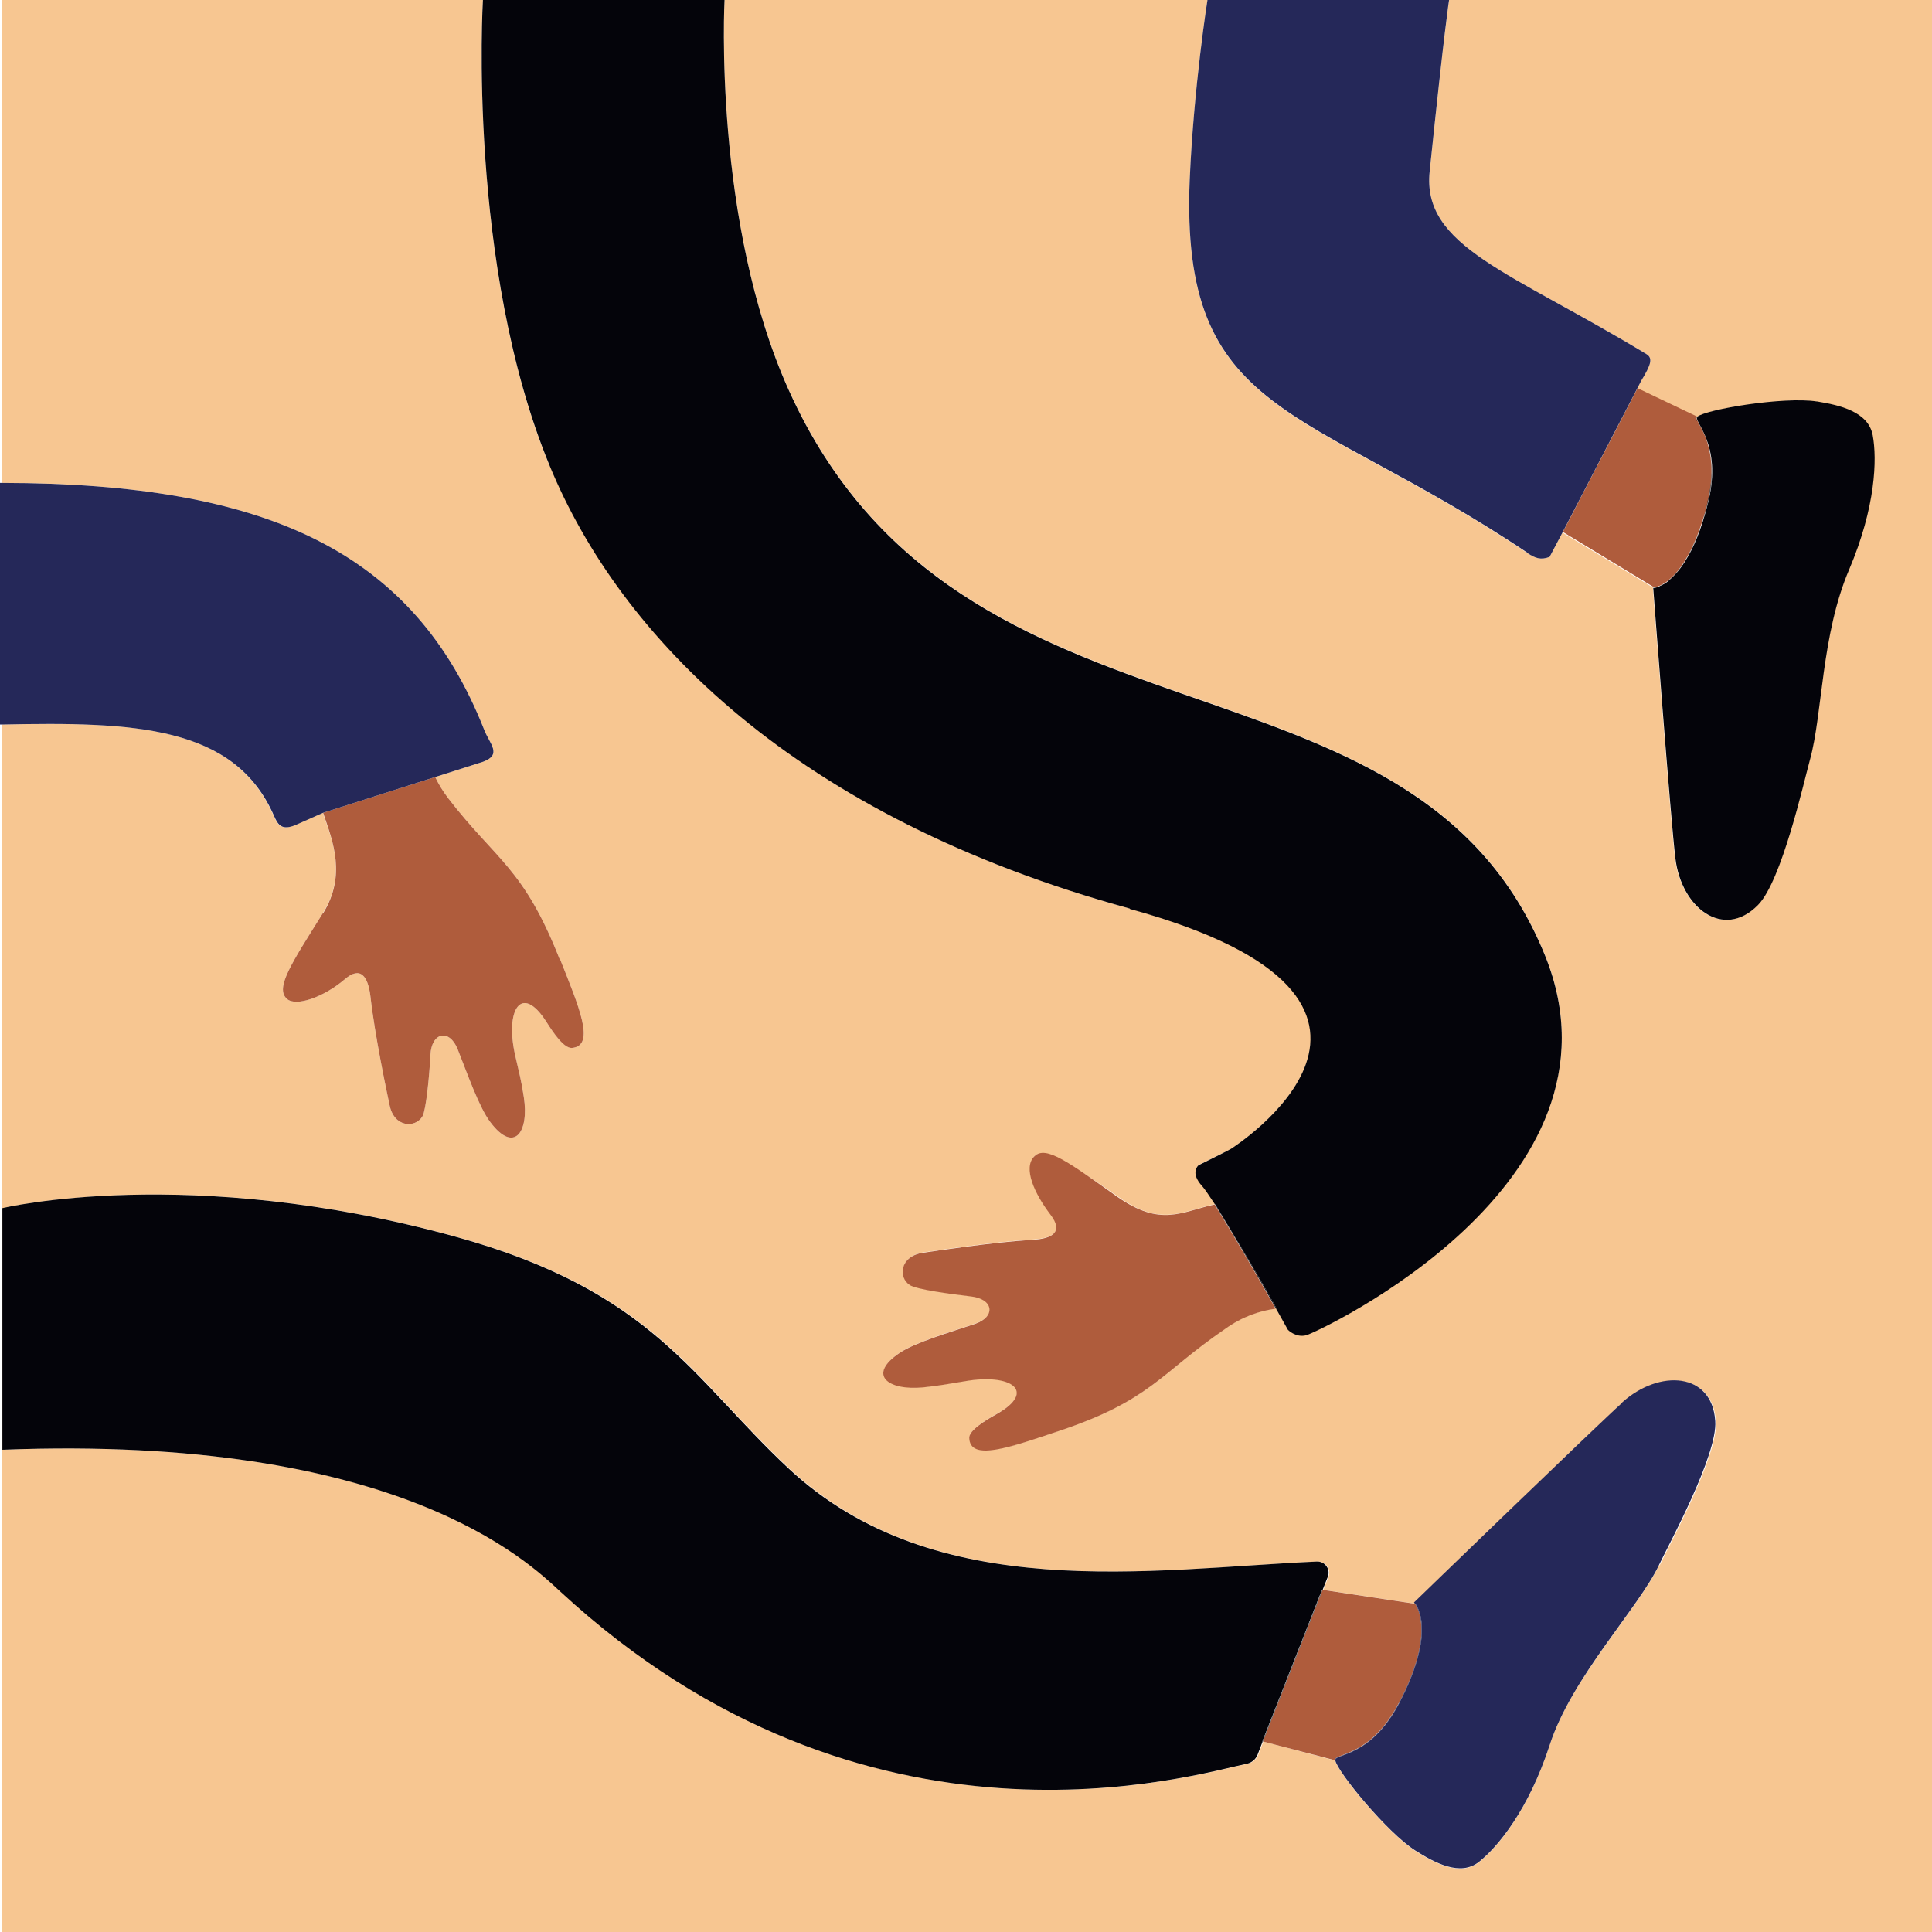
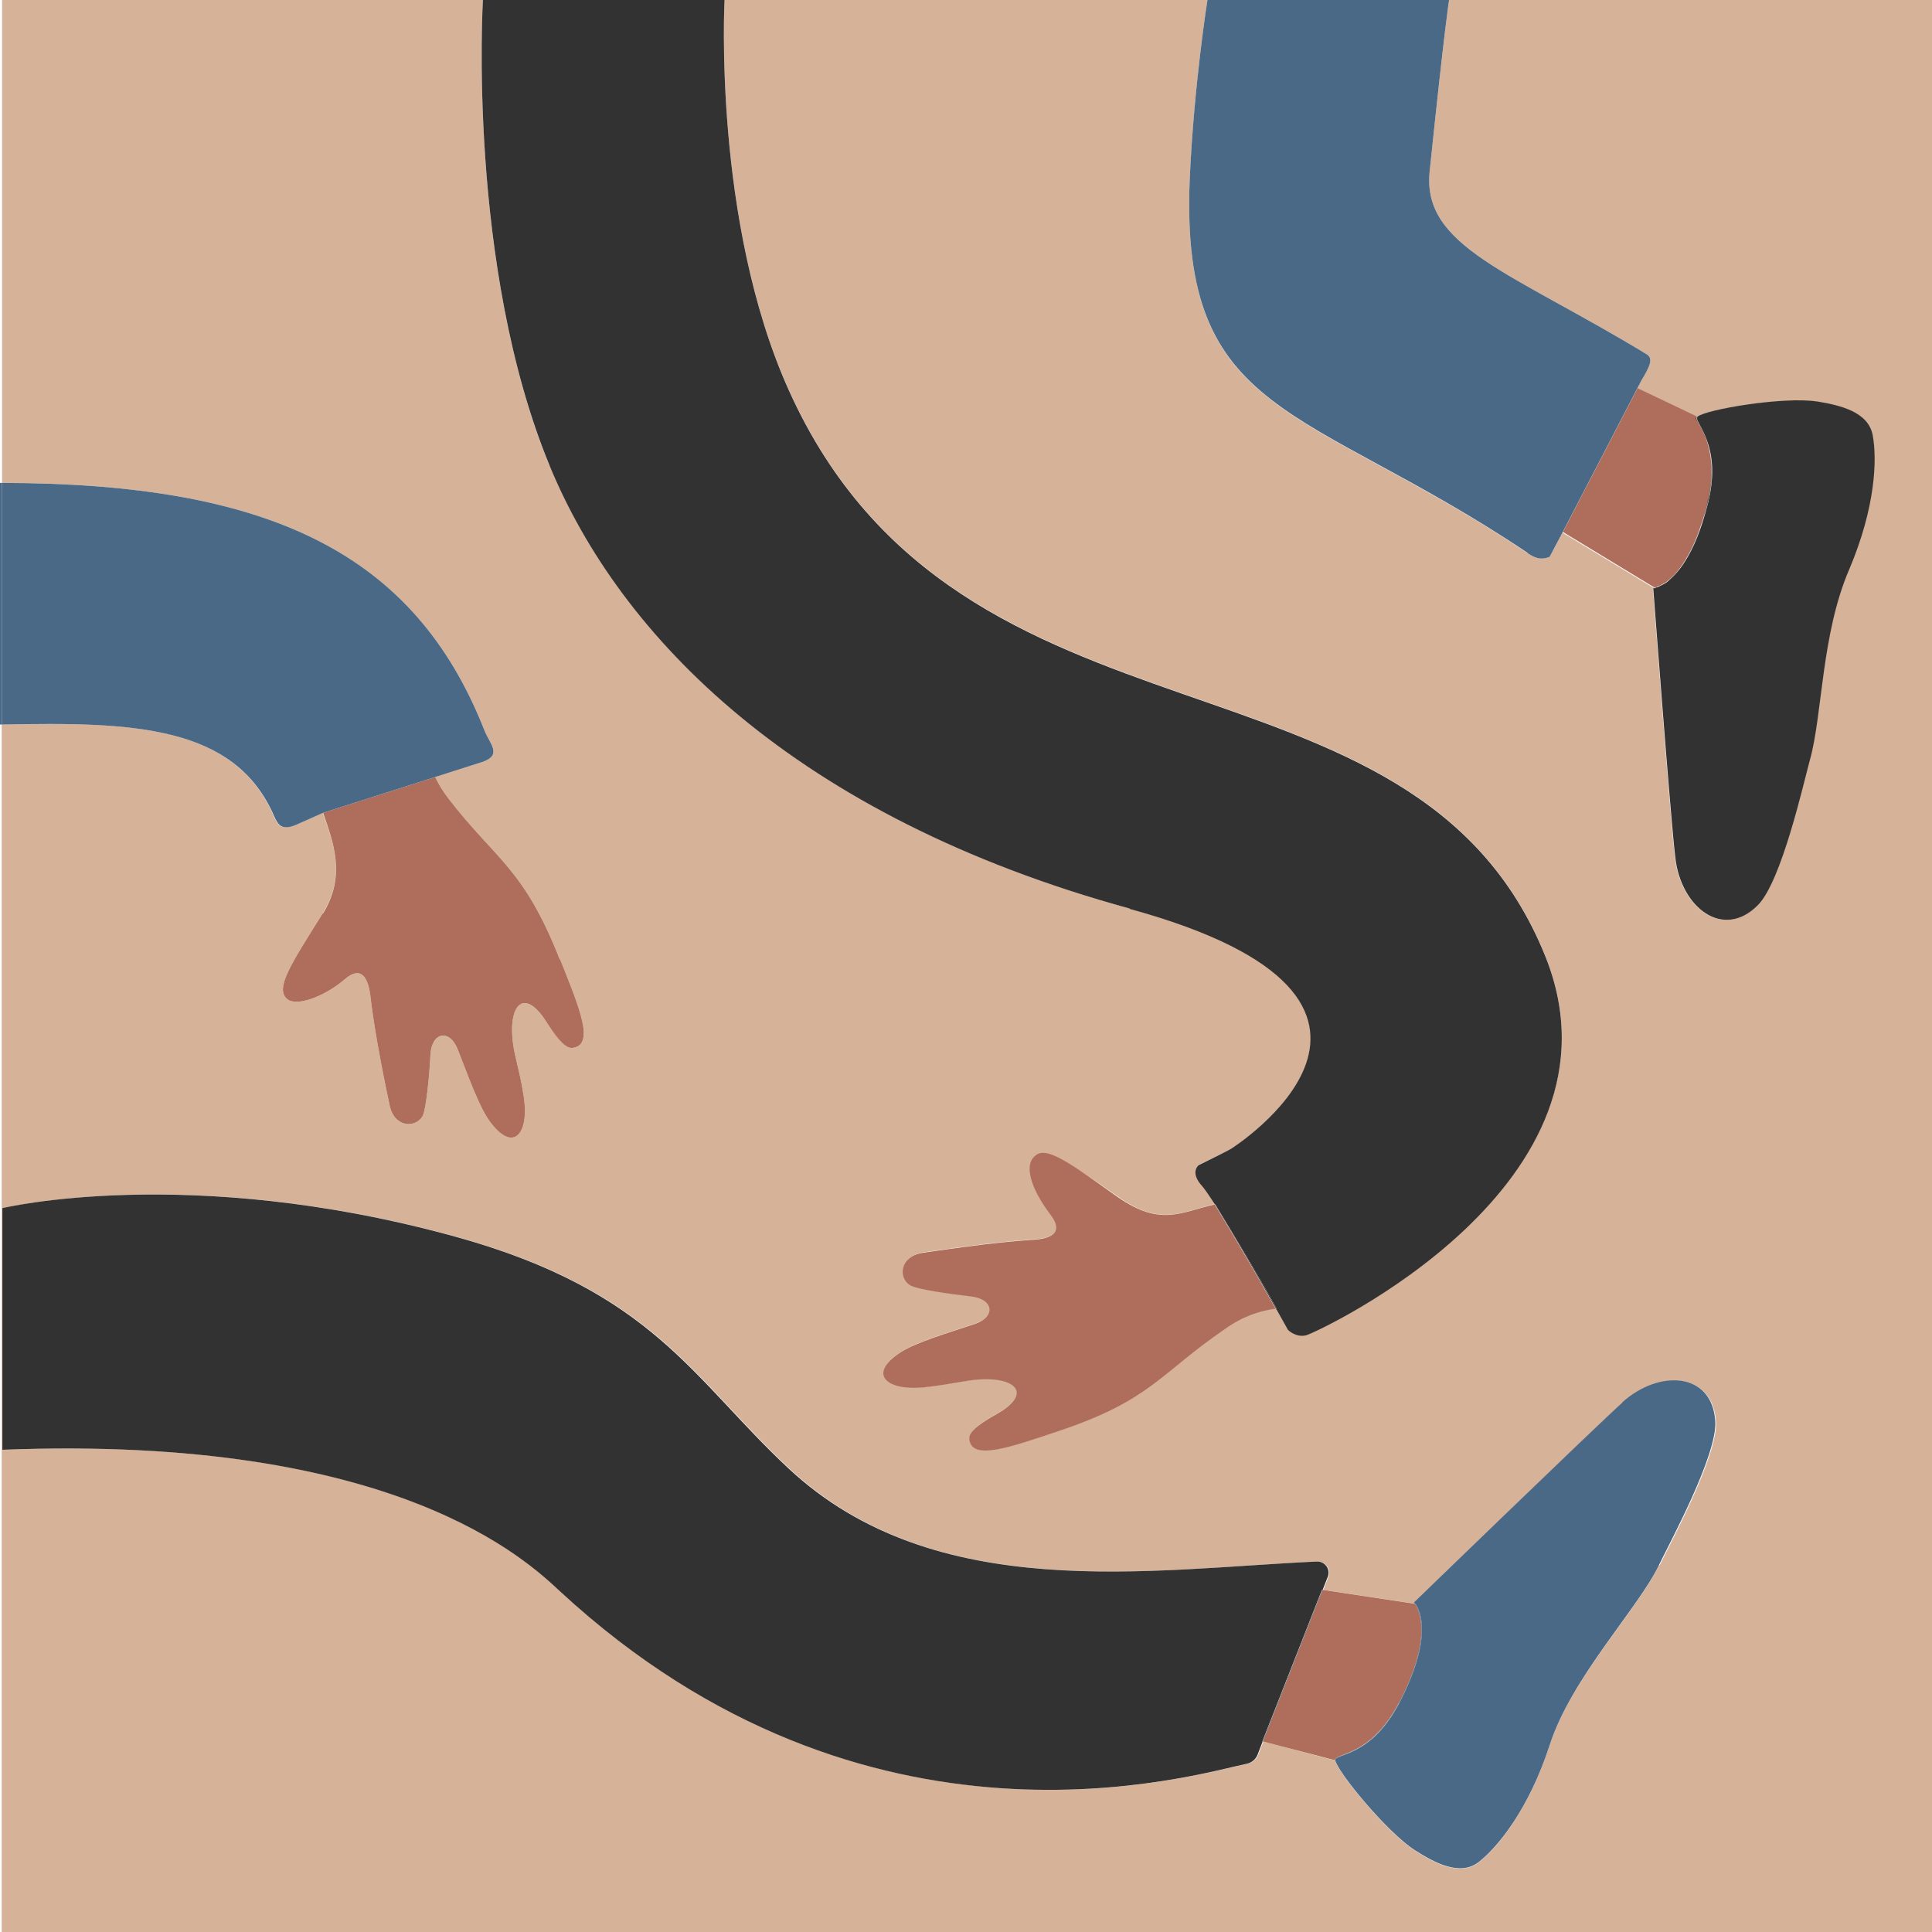
- <svg xmlns="http://www.w3.org/2000/svg" id="Calque_1" version="1.1" viewBox="0 0 566.9 566.9">
-   <defs>
-     <style>
-       .st0 {
-         fill: #252859;
-       }
- 
-       .st1 {
-         fill: #af5c3c;
-       }
- 
-       .st2 {
-         fill: #f7c691;
-       }
- 
-       .st3 {
-         fill: #04040a;
-       }
-     </style>
-   </defs>
-   <path class="st2" d="M497.9,123.5c.4,1,1.6,2.7,2.6,5.4-1-2.6-2.2-4.3-2.6-5.4Z" />
-   <path class="st2" d="M.6,0v141.7c78,.1,120.9,20.3,141.5,72.5,1.6,4.1,5.3,7.2-.3,9.3l-14.1,4.5c1,2.1,2.2,4.1,3.8,6.2,14,18.2,22.1,20.3,32.7,47.2l.2.2c5.4,13.6,10.5,25.3,3.4,25.9-2.3,0-5.3-4.2-7.5-7.7-7.3-11.4-12.2-3.5-9.1,10,1.1,4.8,1.8,7.4,2.5,12.1,1.6,10.3-2.8,16.7-9.8,7.4-3.3-4.3-6.7-14.1-9.6-21.4-2.4-6.1-7.7-5.1-8,1.7-.3,6.2-1.3,16.1-2.3,17.9-2.1,3.6-8.4,3.4-9.7-3.3-.7-3.3-4.3-20.2-5.6-31.8-.7-5.9-2.9-9.1-7.6-5-6,5.1-14.2,8.1-16.9,5.7-3.6-3.2,1.4-10.5,10.5-25.1,6.9-11.1,3.1-20.8,0-29.5l-8.1,3.6c-3.9,1.6-5.1.1-6.3-2.7-11.6-26.7-41.3-27.6-79.8-26.8v354.3h566.9V0H.6ZM349.1,52.7c1.2-27.4,5.2-52.6,5.2-52.6h70.9s-1.3,7.7-5.7,50.2c-2.3,22.1,23.7,29.4,63.6,53.6,2,1.2,1.3,3.2-1.5,7.8l-1.2,2.3-21.9,42.2-3.8,7.2c-2.6,1-4.2.4-6.5-1.1-65.4-43.8-102-39.4-99.1-109.6ZM161.3,136.8C137,78,141.7,0,141.7,0h70.9s-3.5,64.9,18.9,114.5c50.5,112,183.1,69.9,221.9,165.9,27,67-67,110.5-70.1,111.3-3.1.8-5.4-1.6-5.4-1.6,0,0-1.3-2.3-3.3-5.9,0,0-.1-.2-.2-.3-4.9.7-9.7,2.3-14.9,5.9h0c-19,13.1-21.6,21-49,30.1-13.8,4.6-25.8,9-26,1.9,0-2.2,4.5-5,8.1-7,11.8-6.7,4.2-12-9.4-9.6-4.8.8-7.5,1.3-12.2,1.8-10.4,1-16.6-3.7-6.8-10.2,4.5-3,14.4-5.9,21.9-8.4,6.3-2.1,5.6-7.4-1.2-8.1-6.2-.7-16-2.1-17.8-3.3-3.5-2.2-3-8.5,3.8-9.5,3.4-.5,20.5-3.1,32.1-3.8,5.9-.3,9.2-2.3,5.4-7.3-4.8-6.3-7.3-14.7-4.8-17.2s10.4,2,24.4,11.9c12.7,9,18.6,4.4,28.6,2.2-1.7-2.6-3-4.5-3.7-5.3-3.8-4.1-1.1-6.2-1.1-6.2l9.5-4.7h0c0-.1,68.7-43.5-29.7-70.5s-149.5-79.8-170.2-129.9ZM486.8,459.3c-5.9,12.5-25.7,33-32.1,52.8h0c-6.2,19.1-15.2,29.9-20.7,34.3s-13,.3-18.7-3.3c-8.2-5.2-22.9-23.1-23.5-26.5h0s-21.1-5.6-21.1-5.6l-1.5,3.9c-.5,1.3-1.7,2.3-3,2.6-15.2,3.1-111.3,32.9-201.6-50.5h0c-9.5-8.8-47.9-46.1-163.7-41.6v-70.9s54.7-13.2,133,8.4c57.9,16,69.5,41.7,97.7,68,43.1,40.2,106.3,29.5,155,27.3,2.4,0,4.1,2.3,3.2,4.5l-1.5,3.8,27.1,4.1c-.2-.3-.3-.4-.3-.4,0,0,53.4-51.7,61.1-58.6,10.9-9.8,26.4-8.9,27.3,5.5.7,9.9-13.6,36.1-16.5,42.2ZM542.5,167.1c-8.2,19.1-7.8,42.5-11.5,55.8-1.8,6.5-8.3,35.7-15.3,42.7-10.2,10.3-22.5.7-24.2-13.8-1.3-10.3-6.5-79.3-6.5-79.3h.2l-26.7-16.2,21.9-42.2,17.4,8.3s0,0,0,0h.1c2.6-2.2,25.5-6,35.1-4.5,6.7,1.1,15,3,16.3,9.9,1.3,7,.9,21-6.9,39.4Z" />
-   <path class="st1" d="M94.7,268c-9.1,14.6-14.1,21.9-10.5,25.1,2.7,2.4,10.9-.6,16.9-5.7,4.7-4.1,6.9-.9,7.6,5,1.3,11.6,4.9,28.5,5.6,31.8,1.3,6.7,7.6,6.9,9.7,3.3,1-1.8,2-11.7,2.3-17.9.3-6.8,5.6-7.8,8-1.7,2.9,7.3,6.3,17.1,9.6,21.4,7,9.3,11.4,2.9,9.8-7.4-.7-4.7-1.4-7.3-2.5-12.1-3.1-13.5,1.8-21.4,9.1-10,2.2,3.5,5.2,7.8,7.5,7.7,7.1-.6,2-12.3-3.4-25.9l-.2-.2c-10.6-26.9-18.7-29-32.7-47.2-1.6-2.1-2.8-4.1-3.8-6.2l-32.9,10.5c3,8.7,6.8,18.4,0,29.5Z" />
-   <path class="st0" d="M0,141.7v70.9c.2,0,.4,0,.6,0v-70.9c-.2,0-.4,0-.6,0Z" />
-   <path class="st0" d="M80.4,239.4c1.2,2.8,2.4,4.3,6.3,2.7l8.1-3.6,32.9-10.5,14.1-4.5c5.6-2.1,1.9-5.2.3-9.3C121.5,162,78.6,141.8.6,141.7v70.9c38.5-.8,68.2.2,79.8,26.8Z" />
-   <path class="st1" d="M485.7,172.4c.2,0,.3,0,.5-.2s.4-.2.7-.3c.1,0,.2-.1.4-.2.4-.2.8-.4,1.3-.7.3-.2.6-.4.9-.7,1.5-1.2,3.2-3,4.9-5.8,2.3-3.7,4.7-9.2,6.7-17.1v-.2c2-8.7.9-14.6-.5-18.5-1-2.7-2.2-4.4-2.6-5.4-.2-.5-.3-.8-.1-1.1l-17.4-8.3-21.9,42.2,26.7,16.2h.3c0,0,.1,0,.2,0Z" />
-   <path class="st3" d="M533.1,117.8c-9.6-1.5-32.5,2.3-35.1,4.5h-.1s0,0,0,0h.3-.1c-.2.3-.2.6,0,1.1.5,1.1,1.6,2.8,2.6,5.4,1.5,3.9,2.7,9.8.5,18.7-2,8-4.3,13.4-6.7,17.1-1.7,2.8-3.5,4.6-4.9,5.8-.3.3-.6.5-.9.7-.5.3-.9.5-1.3.7-.1,0-.3.1-.4.2-.2.1-.5.2-.7.3s-.4.1-.5.2-.1,0-.2,0v.2l-.3-.2h-.2s5.2,69,6.5,79.3c1.7,14.5,14,24.1,24.2,13.8,7-7,13.5-36.2,15.3-42.7,3.7-13.3,3.3-36.7,11.5-55.8,7.8-18.4,8.2-32.4,6.9-39.4-1.3-6.9-9.6-8.8-16.3-9.9Z" />
-   <path class="st3" d="M488.5,171.1c-.5.3-.9.5-1.3.7.4-.2.8-.4,1.3-.7Z" />
-   <path class="st3" d="M485.5,172.5h-.3l.3.2v-.2Z" />
-   <path class="st3" d="M501,147.3v.2c-1.9,8-4.2,13.4-6.6,17.1,2.3-3.7,4.7-9.2,6.7-17.1,2.2-8.9,1-14.8-.5-18.7,1.5,3.9,2.6,9.7.4,18.5Z" />
-   <path class="st3" d="M489.5,170.4c1.5-1.2,3.2-3,4.9-5.8-1.7,2.8-3.5,4.6-4.9,5.8Z" />
-   <path class="st3" d="M486.9,172c-.2.1-.5.2-.7.3.2,0,.4-.2.7-.3Z" />
-   <path class="st3" d="M486.2,172.3c-.2,0-.4.1-.5.2.2,0,.3,0,.5-.2Z" />
-   <path class="st3" d="M497.9,123.5c-.2-.4-.2-.7,0-1h.1-.3c-.2.1-.1.5.1,1Z" />
-   <path class="st0" d="M448.2,162.3c2.3,1.5,3.9,2.1,6.5,1.1l3.8-7.2,21.9-42.2,1.2-2.3c2.8-4.6,3.5-6.6,1.5-7.8-39.9-24.2-65.9-31.5-63.6-53.6C423.9,7.8,425.2,0,425.2,0h-70.9s-4,25.2-5.2,52.6c-2.9,70.2,33.7,65.8,99.1,109.6Z" />
-   <path class="st1" d="M356.5,353.4c-10,2.2-15.8,6.7-28.6-2.2-14-9.9-21-15.3-24.4-11.9s0,10.9,4.8,17.2c3.8,5,.5,7-5.4,7.3-11.6.7-28.7,3.3-32.1,3.8-6.8,1-7.3,7.3-3.8,9.5,1.8,1.2,11.6,2.6,17.8,3.3,6.8.7,7.5,6,1.2,8.1-7.5,2.5-17.4,5.4-21.9,8.4-9.8,6.5-3.6,11.2,6.8,10.2,4.7-.5,7.4-1,12.2-1.8,13.6-2.4,21.2,2.9,9.4,9.6-3.6,2-8.1,4.8-8.1,7,.2,7.1,12.2,2.7,26-1.9,27.4-9.1,30-17,49-30h0c5.2-3.7,10-5.3,14.9-6-4.4-7.9-12.3-21.5-17.3-29.6-.2-.3-.4-.7-.6-1Z" />
-   <path class="st3" d="M331.5,266.7c98.4,27,29.7,70.4,29.7,70.4h0c0,.1-9.5,4.8-9.5,4.8,0,0-2.7,2.1,1.1,6.2.7.8,2,2.7,3.7,5.3,0,0,0,0,.1,0,0,0,13.4,22,18,30.6,0,0-.1,0-.2,0,0,0,.1.2.2.3,2,3.6,3.3,5.9,3.3,5.9,0,0,2.3,2.4,5.4,1.6,3.1-.8,97.1-44.3,70.1-111.3-38.8-96-171.4-53.9-221.9-165.9C209.1,65,212.6,0,212.6,0h-70.9s-4.7,77.9,19.6,136.7c20.7,50.1,71.8,102.9,170.2,129.9Z" />
-   <path class="st3" d="M356.6,353.4s0,0-.1,0c.2.3.4.6.6,1,5,8.1,12.9,21.7,17.3,29.6,0,0,.1,0,.2,0-4.6-8.6-18-30.6-18-30.6Z" />
-   <path class="st1" d="M410.5,499.7c10.1-19.4,5.9-27.4,4.7-29.1,0,0,0,0,0,0l-27.1-4.1-17.5,44.5,21.1,5.5h0c-.1-2.2,10.4-.8,18.8-16.9Z" />
-   <path class="st3" d="M388,466.5h.1s1.5-3.8,1.5-3.8c.9-2.2-.8-4.6-3.2-4.5-48.7,2.2-111.9,12.9-155-27.3-28.2-26.3-39.8-52-97.7-68C55.4,341.3.7,354.5.7,354.5v70.9c115.8-4.5,154.2,32.8,163.7,41.6h0c90.3,83.4,186.4,53.6,201.6,50.5,1.3-.3,2.5-1.3,3-2.6l1.5-3.9h-.1s17.5-44.5,17.5-44.5Z" />
-   <polygon class="st3" points="388 466.5 370.5 511 370.6 511 388.1 466.5 388 466.5" />
-   <path class="st0" d="M476,411.6c-7.7,6.9-61.1,58.6-61.1,58.6,0,0,0,0,.3.4h.1c1.3,1.7,5.4,9.7-4.7,29.1-8.4,16.1-18.9,14.8-18.8,16.8h0c0,0,0,0,0,0h0c.6,3.4,15.3,21.3,23.5,26.5,5.7,3.6,13.2,7.7,18.7,3.3s14.5-15.2,20.7-34.2h0c6.4-19.9,26.2-40.4,32.1-52.9,2.9-6.1,17.2-32.3,16.5-42.2-.9-14.4-16.4-15.3-27.3-5.5Z" />
-   <path class="st0" d="M391.8,516.5c0-2,10.4-.7,18.8-16.8,10.1-19.4,6-27.4,4.7-29.1h-.1s0,0,0,0c1.2,1.7,5.4,9.7-4.7,29.1-8.4,16.1-18.9,14.7-18.8,16.8h0c0,0,0,0,0,0h0Z" />
+ <svg xmlns="http://www.w3.org/2000/svg" viewBox="0 0 566.9 566.9">
+   <g id="zone-1" data-color-id="WT001">
+     <path class="st2" d="M497.9,123.5c.4,1,1.6,2.7,2.6,5.4-1-2.6-2.2-4.3-2.6-5.4Z" fill="#d6b299" />
+     <path class="st2" d="M.6,0v141.7c78,.1,120.9,20.3,141.5,72.5,1.6,4.1,5.3,7.2-.3,9.3l-14.1,4.5c1,2.1,2.2,4.1,3.8,6.2,14,18.2,22.1,20.3,32.7,47.2l.2.2c5.4,13.6,10.5,25.3,3.4,25.9-2.3,0-5.3-4.2-7.5-7.7-7.3-11.4-12.2-3.5-9.1,10,1.1,4.8,1.8,7.4,2.5,12.1,1.6,10.3-2.8,16.7-9.8,7.4-3.3-4.3-6.7-14.1-9.6-21.4-2.4-6.1-7.7-5.1-8,1.7-.3,6.2-1.3,16.1-2.3,17.9-2.1,3.6-8.4,3.4-9.7-3.3-.7-3.3-4.3-20.2-5.6-31.8-.7-5.9-2.9-9.1-7.6-5-6,5.1-14.2,8.1-16.9,5.7-3.6-3.2,1.4-10.5,10.5-25.1,6.9-11.1,3.1-20.8,0-29.5l-8.1,3.6c-3.9,1.6-5.1.1-6.3-2.7-11.6-26.7-41.3-27.6-79.8-26.8v354.3h566.9V0H.6ZM349.1,52.7c1.2-27.4,5.2-52.6,5.2-52.6h70.9s-1.3,7.7-5.7,50.2c-2.3,22.1,23.7,29.4,63.6,53.6,2,1.2,1.3,3.2-1.5,7.8l-1.2,2.3-21.9,42.2-3.8,7.2c-2.6,1-4.2.4-6.5-1.1-65.4-43.8-102-39.4-99.1-109.6ZM161.3,136.8C137,78,141.7,0,141.7,0h70.9s-3.5,64.9,18.9,114.5c50.5,112,183.1,69.9,221.9,165.9,27,67-67,110.5-70.1,111.3-3.1.8-5.4-1.6-5.4-1.6,0,0-1.3-2.3-3.3-5.9,0,0-.1-.2-.2-.3-4.9.7-9.7,2.3-14.9,5.9h0c-19,13.1-21.6,21-49,30.1-13.8,4.6-25.8,9-26,1.9,0-2.2,4.5-5,8.1-7,11.8-6.7,4.2-12-9.4-9.6-4.8.8-7.5,1.3-12.2,1.8-10.4,1-16.6-3.7-6.8-10.2,4.5-3,14.4-5.9,21.9-8.4,6.3-2.1,5.6-7.4-1.2-8.1-6.2-.7-16-2.1-17.8-3.3-3.5-2.2-3-8.5,3.8-9.5,3.4-.5,20.5-3.1,32.1-3.8,5.9-.3,9.2-2.3,5.4-7.3-4.8-6.3-7.3-14.7-4.8-17.2s10.4,2,24.4,11.9c12.7,9,18.6,4.4,28.6,2.2-1.7-2.6-3-4.5-3.7-5.3-3.8-4.1-1.1-6.2-1.1-6.2l9.5-4.7h0c0-.1,68.7-43.5-29.7-70.5s-149.5-79.8-170.2-129.9ZM486.8,459.3c-5.9,12.5-25.7,33-32.1,52.8h0c-6.2,19.1-15.2,29.9-20.7,34.3s-13,.3-18.7-3.3c-8.2-5.2-22.9-23.1-23.5-26.5h0s-21.1-5.6-21.1-5.6l-1.5,3.9c-.5,1.3-1.7,2.3-3,2.6-15.2,3.1-111.3,32.9-201.6-50.5h0c-9.5-8.8-47.9-46.1-163.7-41.6v-70.9s54.7-13.2,133,8.4c57.9,16,69.5,41.7,97.7,68,43.1,40.2,106.3,29.5,155,27.3,2.4,0,4.1,2.3,3.2,4.5l-1.5,3.8,27.1,4.1c-.2-.3-.3-.4-.3-.4,0,0,53.4-51.7,61.1-58.6,10.9-9.8,26.4-8.9,27.3,5.5.7,9.9-13.6,36.1-16.5,42.2ZM542.5,167.1c-8.2,19.1-7.8,42.5-11.5,55.8-1.8,6.5-8.3,35.7-15.3,42.7-10.2,10.3-22.5.7-24.2-13.8-1.3-10.3-6.5-79.3-6.5-79.3h.2l-26.7-16.2,21.9-42.2,17.4,8.3s0,0,0,0h.1c2.6-2.2,25.5-6,35.1-4.5,6.7,1.1,15,3,16.3,9.9,1.3,7,.9,21-6.9,39.4Z" fill="#d6b299" />
+   </g>
+   <g id="zone-2" data-color-id="BW002">
+     <path class="st1" d="M94.7,268c-9.1,14.6-14.1,21.9-10.5,25.1,2.7,2.4,10.9-.6,16.9-5.7,4.7-4.1,6.9-.9,7.6,5,1.3,11.6,4.9,28.5,5.6,31.8,1.3,6.7,7.6,6.9,9.7,3.3,1-1.8,2-11.7,2.3-17.9.3-6.8,5.6-7.8,8-1.7,2.9,7.3,6.3,17.1,9.6,21.4,7,9.3,11.4,2.9,9.8-7.4-.7-4.7-1.4-7.3-2.5-12.1-3.1-13.5,1.8-21.4,9.1-10,2.2,3.5,5.2,7.8,7.5,7.7,7.1-.6,2-12.3-3.4-25.9l-.2-.2c-10.6-26.9-18.7-29-32.7-47.2-1.6-2.1-2.8-4.1-3.8-6.2l-32.9,10.5c3,8.7,6.8,18.4,0,29.5Z" fill="#ae6e5b" />
+     <path class="st1" d="M485.7,172.4c.2,0,.3,0,.5-.2s.4-.2.7-.3c.1,0,.2-.1.4-.2.4-.2.8-.4,1.3-.7.3-.2.6-.4.9-.7,1.5-1.2,3.2-3,4.9-5.8,2.3-3.7,4.7-9.2,6.7-17.1v-.2c2-8.7.9-14.6-.5-18.5-1-2.7-2.2-4.4-2.6-5.4-.2-.5-.3-.8-.1-1.1l-17.4-8.3-21.9,42.2,26.7,16.2h.3c0,0,.1,0,.2,0Z" fill="#ae6e5b" />
+     <path class="st1" d="M356.5,353.4c-10,2.2-15.8,6.7-28.6-2.2-14-9.9-21-15.3-24.4-11.9s0,10.9,4.8,17.2c3.8,5,.5,7-5.4,7.3-11.6.7-28.7,3.3-32.1,3.8-6.8,1-7.3,7.3-3.8,9.5,1.8,1.2,11.6,2.6,17.8,3.3,6.8.7,7.5,6,1.2,8.1-7.5,2.5-17.4,5.4-21.9,8.4-9.8,6.5-3.6,11.2,6.8,10.2,4.7-.5,7.4-1,12.2-1.8,13.6-2.4,21.2,2.9,9.4,9.6-3.6,2-8.1,4.8-8.1,7,.2,7.1,12.2,2.7,26-1.9,27.4-9.1,30-17,49-30h0c5.2-3.7,10-5.3,14.9-6-4.4-7.9-12.3-21.5-17.3-29.6-.2-.3-.4-.7-.6-1Z" fill="#ae6e5b" />
+     <path class="st1" d="M410.5,499.7c10.1-19.4,5.9-27.4,4.7-29.1,0,0,0,0,0,0l-27.1-4.1-17.5,44.5,21.1,5.5h0c-.1-2.2,10.4-.8,18.8-16.9Z" fill="#ae6e5b" />
+   </g>
+   <g id="zone-3" data-color-id="BL017">
+     <path class="st0" d="M0,141.7v70.9c.2,0,.4,0,.6,0v-70.9c-.2,0-.4,0-.6,0Z" fill="#496986" />
+     <path class="st0" d="M80.4,239.4c1.2,2.8,2.4,4.3,6.3,2.7l8.1-3.6,32.9-10.5,14.1-4.5c5.6-2.1,1.9-5.2.3-9.3C121.5,162,78.6,141.8.6,141.7v70.9c38.5-.8,68.2.2,79.8,26.8Z" fill="#496986" />
+     <path class="st0" d="M448.2,162.3c2.3,1.5,3.9,2.1,6.5,1.1l3.8-7.2,21.9-42.2,1.2-2.3c2.8-4.6,3.5-6.6,1.5-7.8-39.9-24.2-65.9-31.5-63.6-53.6C423.9,7.8,425.2,0,425.2,0h-70.9s-4,25.2-5.2,52.6c-2.9,70.2,33.7,65.8,99.1,109.6Z" fill="#496986" />
+     <path class="st0" d="M476,411.6c-7.7,6.9-61.1,58.6-61.1,58.6,0,0,0,0,.3.4h.1c1.3,1.7,5.4,9.7-4.7,29.1-8.4,16.1-18.9,14.8-18.8,16.8h0c0,0,0,0,0,0h0c.6,3.4,15.3,21.3,23.5,26.5,5.7,3.6,13.2,7.7,18.7,3.3s14.5-15.2,20.7-34.2h0c6.4-19.9,26.2-40.4,32.1-52.9,2.9-6.1,17.2-32.3,16.5-42.2-.9-14.4-16.4-15.3-27.3-5.5Z" fill="#496986" />
+     <path class="st0" d="M391.8,516.5c0-2,10.4-.7,18.8-16.8,10.1-19.4,6-27.4,4.7-29.1h-.1s0,0,0,0c1.2,1.7,5.4,9.7-4.7,29.1-8.4,16.1-18.9,14.7-18.8,16.8h0c0,0,0,0,0,0h0Z" fill="#496986" />
+   </g>
+   <g id="zone-4" data-color-id="BK000">
+     <path class="st3" d="M533.1,117.8c-9.6-1.5-32.5,2.3-35.1,4.5h-.1s0,0,0,0h.3-.1c-.2.3-.2.6,0,1.1.5,1.1,1.6,2.8,2.6,5.4,1.5,3.9,2.7,9.8.5,18.7-2,8-4.3,13.4-6.7,17.1-1.7,2.8-3.5,4.6-4.9,5.8-.3.3-.6.5-.9.7-.5.3-.9.5-1.3.7-.1,0-.3.1-.4.2-.2.1-.5.2-.7.3s-.4.1-.5.2-.1,0-.2,0v.2l-.3-.2h-.2s5.2,69,6.5,79.3c1.7,14.5,14,24.1,24.2,13.8,7-7,13.5-36.2,15.3-42.7,3.7-13.3,3.3-36.7,11.5-55.8,7.8-18.4,8.2-32.4,6.9-39.4-1.3-6.9-9.6-8.8-16.3-9.9Z" fill="#323233" />
+     <path class="st3" d="M488.5,171.1c-.5.3-.9.5-1.3.7.4-.2.8-.4,1.3-.7Z" fill="#323233" />
+     <path class="st3" d="M485.5,172.5h-.3l.3.2v-.2Z" fill="#323233" />
+     <path class="st3" d="M501,147.3v.2c-1.9,8-4.2,13.4-6.6,17.1,2.3-3.7,4.7-9.2,6.7-17.1,2.2-8.9,1-14.8-.5-18.7,1.5,3.9,2.6,9.7.4,18.5Z" fill="#323233" />
+     <path class="st3" d="M489.5,170.4c1.5-1.2,3.2-3,4.9-5.8-1.7,2.8-3.5,4.6-4.9,5.8Z" fill="#323233" />
+     <path class="st3" d="M486.9,172c-.2.1-.5.2-.7.3.2,0,.4-.2.7-.3Z" fill="#323233" />
+     <path class="st3" d="M486.2,172.3c-.2,0-.4.1-.5.2.2,0,.3,0,.5-.2Z" fill="#323233" />
+     <path class="st3" d="M497.9,123.5c-.2-.4-.2-.7,0-1h.1-.3c-.2.1-.1.5.1,1Z" fill="#323233" />
+     <path class="st3" d="M331.5,266.7c98.4,27,29.7,70.4,29.7,70.4h0c0,.1-9.5,4.8-9.5,4.8,0,0-2.7,2.1,1.1,6.2.7.8,2,2.7,3.7,5.3,0,0,0,0,.1,0,0,0,13.4,22,18,30.6,0,0-.1,0-.2,0,0,0,.1.2.2.3,2,3.6,3.3,5.9,3.3,5.9,0,0,2.3,2.4,5.4,1.6,3.1-.8,97.1-44.3,70.1-111.3-38.8-96-171.4-53.9-221.9-165.9C209.1,65,212.6,0,212.6,0h-70.9s-4.7,77.9,19.6,136.7c20.7,50.1,71.8,102.9,170.2,129.9Z" fill="#323233" />
+     <path class="st3" d="M356.6,353.4s0,0-.1,0c.2.3.4.6.6,1,5,8.1,12.9,21.7,17.3,29.6,0,0,.1,0,.2,0-4.6-8.6-18-30.6-18-30.6Z" fill="#323233" />
+     <path class="st3" d="M388,466.5h.1s1.5-3.8,1.5-3.8c.9-2.2-.8-4.6-3.2-4.5-48.7,2.2-111.9,12.9-155-27.3-28.2-26.3-39.8-52-97.7-68C55.4,341.3.7,354.5.7,354.5v70.9c115.8-4.5,154.2,32.8,163.7,41.6h0c90.3,83.4,186.4,53.6,201.6,50.5,1.3-.3,2.5-1.3,3-2.6l1.5-3.9h-.1s17.5-44.5,17.5-44.5Z" fill="#323233" />
+     <polygon class="st3" points="388 466.5 370.5 511 370.6 511 388.1 466.5 388 466.5" fill="#323233" />
+   </g>
</svg>
